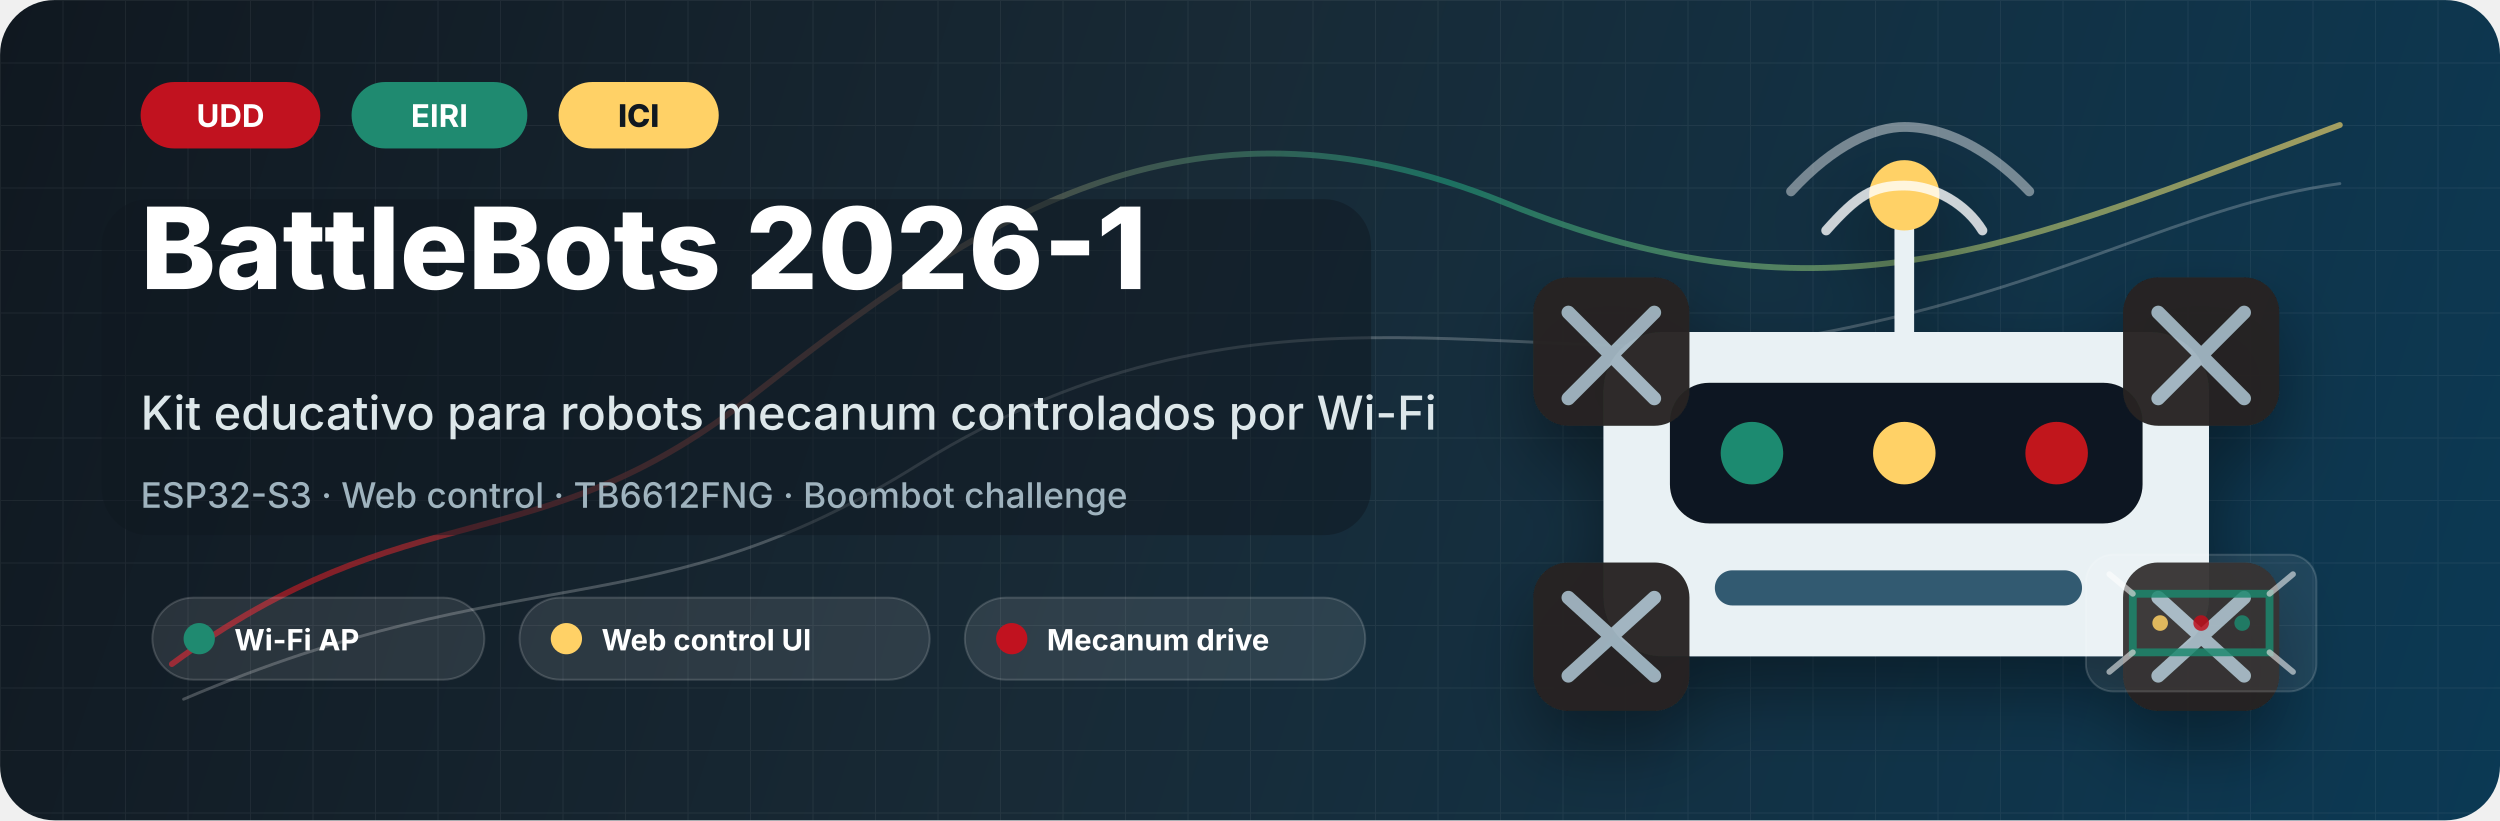
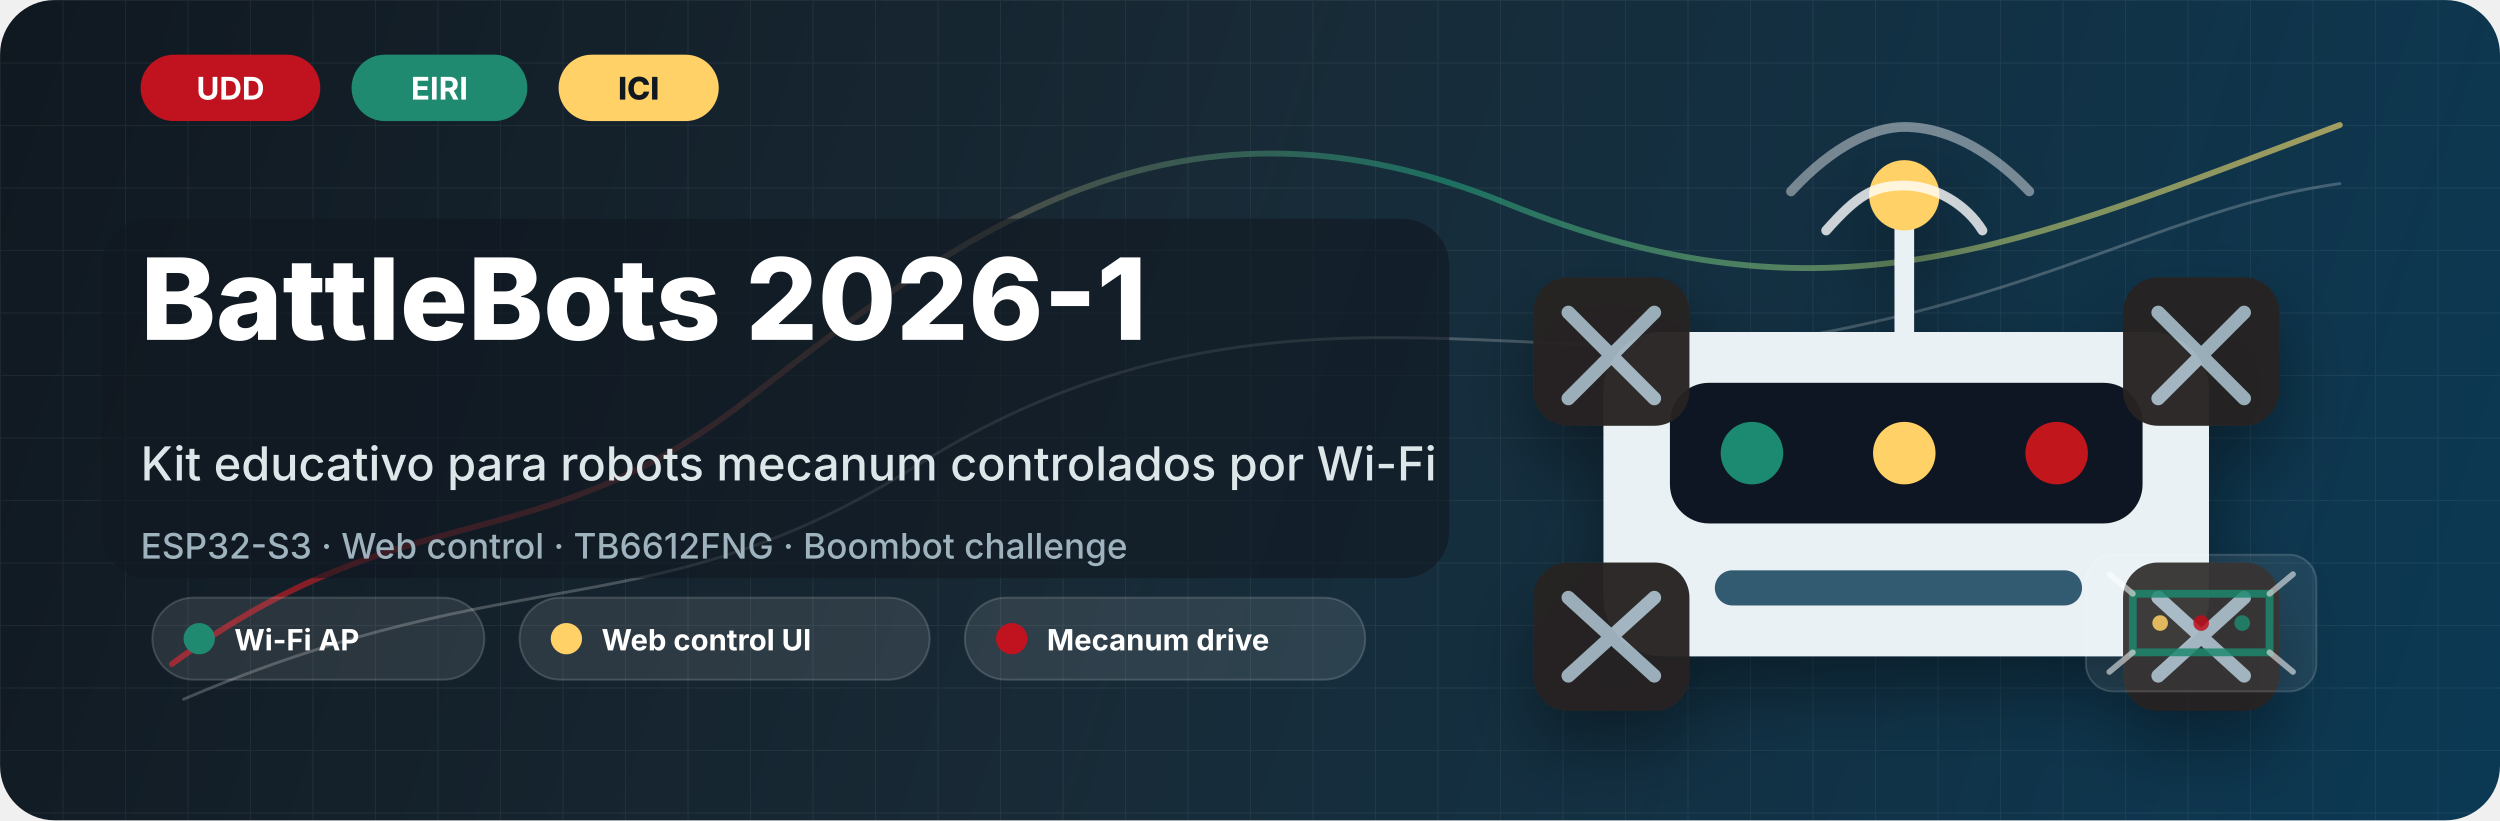
<svg xmlns="http://www.w3.org/2000/svg" width="1280" height="420" viewBox="0 0 1280 420" fill="none" role="img" aria-labelledby="title desc">
  <defs>
    <linearGradient id="bg" x1="0" y1="0" x2="1280" y2="420" gradientUnits="userSpaceOnUse">
      <stop offset="0" stop-color="#101820" />
      <stop offset="0.46" stop-color="#182A36" />
      <stop offset="1" stop-color="#0B3954" />
    </linearGradient>
    <linearGradient id="accent" x1="179" y1="52" x2="1185" y2="371" gradientUnits="userSpaceOnUse">
      <stop offset="0" stop-color="#C1121F" />
      <stop offset="0.52" stop-color="#1F8A70" />
      <stop offset="1" stop-color="#FFD166" />
    </linearGradient>
    <filter id="shadow" x="-20%" y="-20%" width="140%" height="140%" color-interpolation-filters="sRGB">
      <feDropShadow dx="0" dy="18" stdDeviation="18" flood-color="#000000" flood-opacity="0.38" />
    </filter>
    <pattern id="grid" width="32" height="32" patternUnits="userSpaceOnUse">
      <path d="M32 0H0V32" stroke="#FFFFFF" stroke-opacity="0.055" stroke-width="1" />
    </pattern>
  </defs>
  <rect width="1280" height="420" rx="28" fill="url(#bg)" />
  <rect width="1280" height="420" rx="28" fill="url(#grid)" />
  <path d="M88 340C210 250 275 290 386 202C498 114 606 37 771 104C936 171 1032 126 1198 64" stroke="url(#accent)" stroke-width="3" stroke-linecap="round" opacity="0.72" />
  <path d="M94 358C267 284 334 323 470 238C648 127 790 198 935 170C1058 146 1118 105 1198 94" stroke="#FFFFFF" stroke-width="1.5" stroke-linecap="round" opacity="0.22" />
-   <g transform="translate(72 42)">
+   <g transform="translate(72 28)">
    <rect x="0" y="0" width="92" height="34" rx="17" fill="#C1121F" />
    <text x="46" y="23" text-anchor="middle" font-family="Inter, Segoe UI, Arial, sans-serif" font-size="16" font-weight="700" fill="#FFFFFF">UDD</text>
    <rect x="108" y="0" width="90" height="34" rx="17" fill="#1F8A70" />
    <text x="153" y="23" text-anchor="middle" font-family="Inter, Segoe UI, Arial, sans-serif" font-size="16" font-weight="700" fill="#FFFFFF">EIRI</text>
    <rect x="214" y="0" width="82" height="34" rx="17" fill="#FFD166" />
    <text x="255" y="23" text-anchor="middle" font-family="Inter, Segoe UI, Arial, sans-serif" font-size="16" font-weight="800" fill="#101820">ICI</text>
  </g>
-   <rect x="52" y="102" width="650" height="172" rx="24" fill="#101820" fill-opacity="0.48" />
-   <g transform="translate(72 148)">
+   <rect x="52" y="112" width="690" height="184" rx="24" fill="#101820" fill-opacity="0.58" />
+   <g transform="translate(72 174)">
    <text font-family="Inter, Segoe UI, Arial, sans-serif" font-size="58" font-weight="800" letter-spacing="0" fill="#FFFFFF">BattleBots 2026-1</text>
    <text y="72" font-family="Inter, Segoe UI, Arial, sans-serif" font-size="24" font-weight="500" fill="#DDE7EA">Kit educativo para robots mecanum controlados por Wi-Fi</text>
    <text y="112" font-family="Inter, Segoe UI, Arial, sans-serif" font-size="18" font-weight="500" fill="#9FB3BE">ESP32-S3 · Web control · TB6612FNG · Boombot challenge</text>
  </g>
  <g transform="translate(78 306)">
    <rect width="170" height="42" rx="21" fill="#FFFFFF" fill-opacity="0.1" stroke="#FFFFFF" stroke-opacity="0.16" />
    <circle cx="24" cy="21" r="8" fill="#1F8A70" />
    <text x="42" y="27" font-family="Inter, Segoe UI, Arial, sans-serif" font-size="15" font-weight="700" fill="#FFFFFF">Wi-Fi AP</text>
    <rect x="188" width="210" height="42" rx="21" fill="#FFFFFF" fill-opacity="0.1" stroke="#FFFFFF" stroke-opacity="0.16" />
    <circle cx="212" cy="21" r="8" fill="#FFD166" />
    <text x="230" y="27" font-family="Inter, Segoe UI, Arial, sans-serif" font-size="15" font-weight="700" fill="#FFFFFF">Web control UI</text>
    <rect x="416" width="205" height="42" rx="21" fill="#FFFFFF" fill-opacity="0.1" stroke="#FFFFFF" stroke-opacity="0.16" />
    <circle cx="440" cy="21" r="8" fill="#C1121F" />
    <text x="458" y="27" font-family="Inter, Segoe UI, Arial, sans-serif" font-size="15" font-weight="700" fill="#FFFFFF">Mecanum drive</text>
  </g>
  <g transform="translate(785 72)" filter="url(#shadow)">
    <rect x="36" y="98" width="310" height="166" rx="30" fill="#E9F1F4" />
    <rect x="70" y="124" width="242" height="72" rx="20" fill="#101820" />
    <circle cx="112" cy="160" r="16" fill="#1F8A70" />
    <circle cx="190" cy="160" r="16" fill="#FFD166" />
    <circle cx="268" cy="160" r="16" fill="#C1121F" />
    <rect x="93" y="220" width="188" height="18" rx="9" fill="#0B3954" opacity="0.82" />
    <g opacity="0.96">
      <rect x="0" y="70" width="80" height="76" rx="18" fill="#252422" />
      <rect x="302" y="70" width="80" height="76" rx="18" fill="#252422" />
      <rect x="0" y="216" width="80" height="76" rx="18" fill="#252422" />
      <rect x="302" y="216" width="80" height="76" rx="18" fill="#252422" />
      <path d="M18 88L62 132M18 132L62 88" stroke="#9FB3BE" stroke-width="7" stroke-linecap="round" />
      <path d="M320 88L364 132M320 132L364 88" stroke="#9FB3BE" stroke-width="7" stroke-linecap="round" />
      <path d="M18 234L62 274M18 274L62 234" stroke="#9FB3BE" stroke-width="7" stroke-linecap="round" />
      <path d="M320 234L364 274M320 274L364 234" stroke="#9FB3BE" stroke-width="7" stroke-linecap="round" />
    </g>
    <path d="M190 98V34" stroke="#E9F1F4" stroke-width="10" stroke-linecap="round" />
    <circle cx="190" cy="28" r="18" fill="#FFD166" />
    <path d="M150 46C166 28 174 23 190 23C206 23 222 33 230 46" stroke="#FFFFFF" stroke-width="5" stroke-linecap="round" opacity="0.78" />
    <path d="M132 26C154 2 175 -7 190 -7C215 -7 238 9 254 26" stroke="#FFFFFF" stroke-width="5" stroke-linecap="round" opacity="0.42" />
  </g>
  <g transform="translate(1068 284)" opacity="0.85">
    <rect x="0" y="0" width="118" height="70" rx="14" fill="#FFFFFF" fill-opacity="0.09" stroke="#FFFFFF" stroke-opacity="0.18" />
    <path d="M24 50V20H94V50H24Z" stroke="#1F8A70" stroke-width="4" />
    <circle cx="38" cy="35" r="4" fill="#FFD166" />
    <circle cx="59" cy="35" r="4" fill="#C1121F" />
    <circle cx="80" cy="35" r="4" fill="#1F8A70" />
    <path d="M24 20L12 10M94 20L106 10M24 50L12 60M94 50L106 60" stroke="#FFFFFF" stroke-width="3" stroke-linecap="round" opacity="0.65" />
  </g>
</svg>
